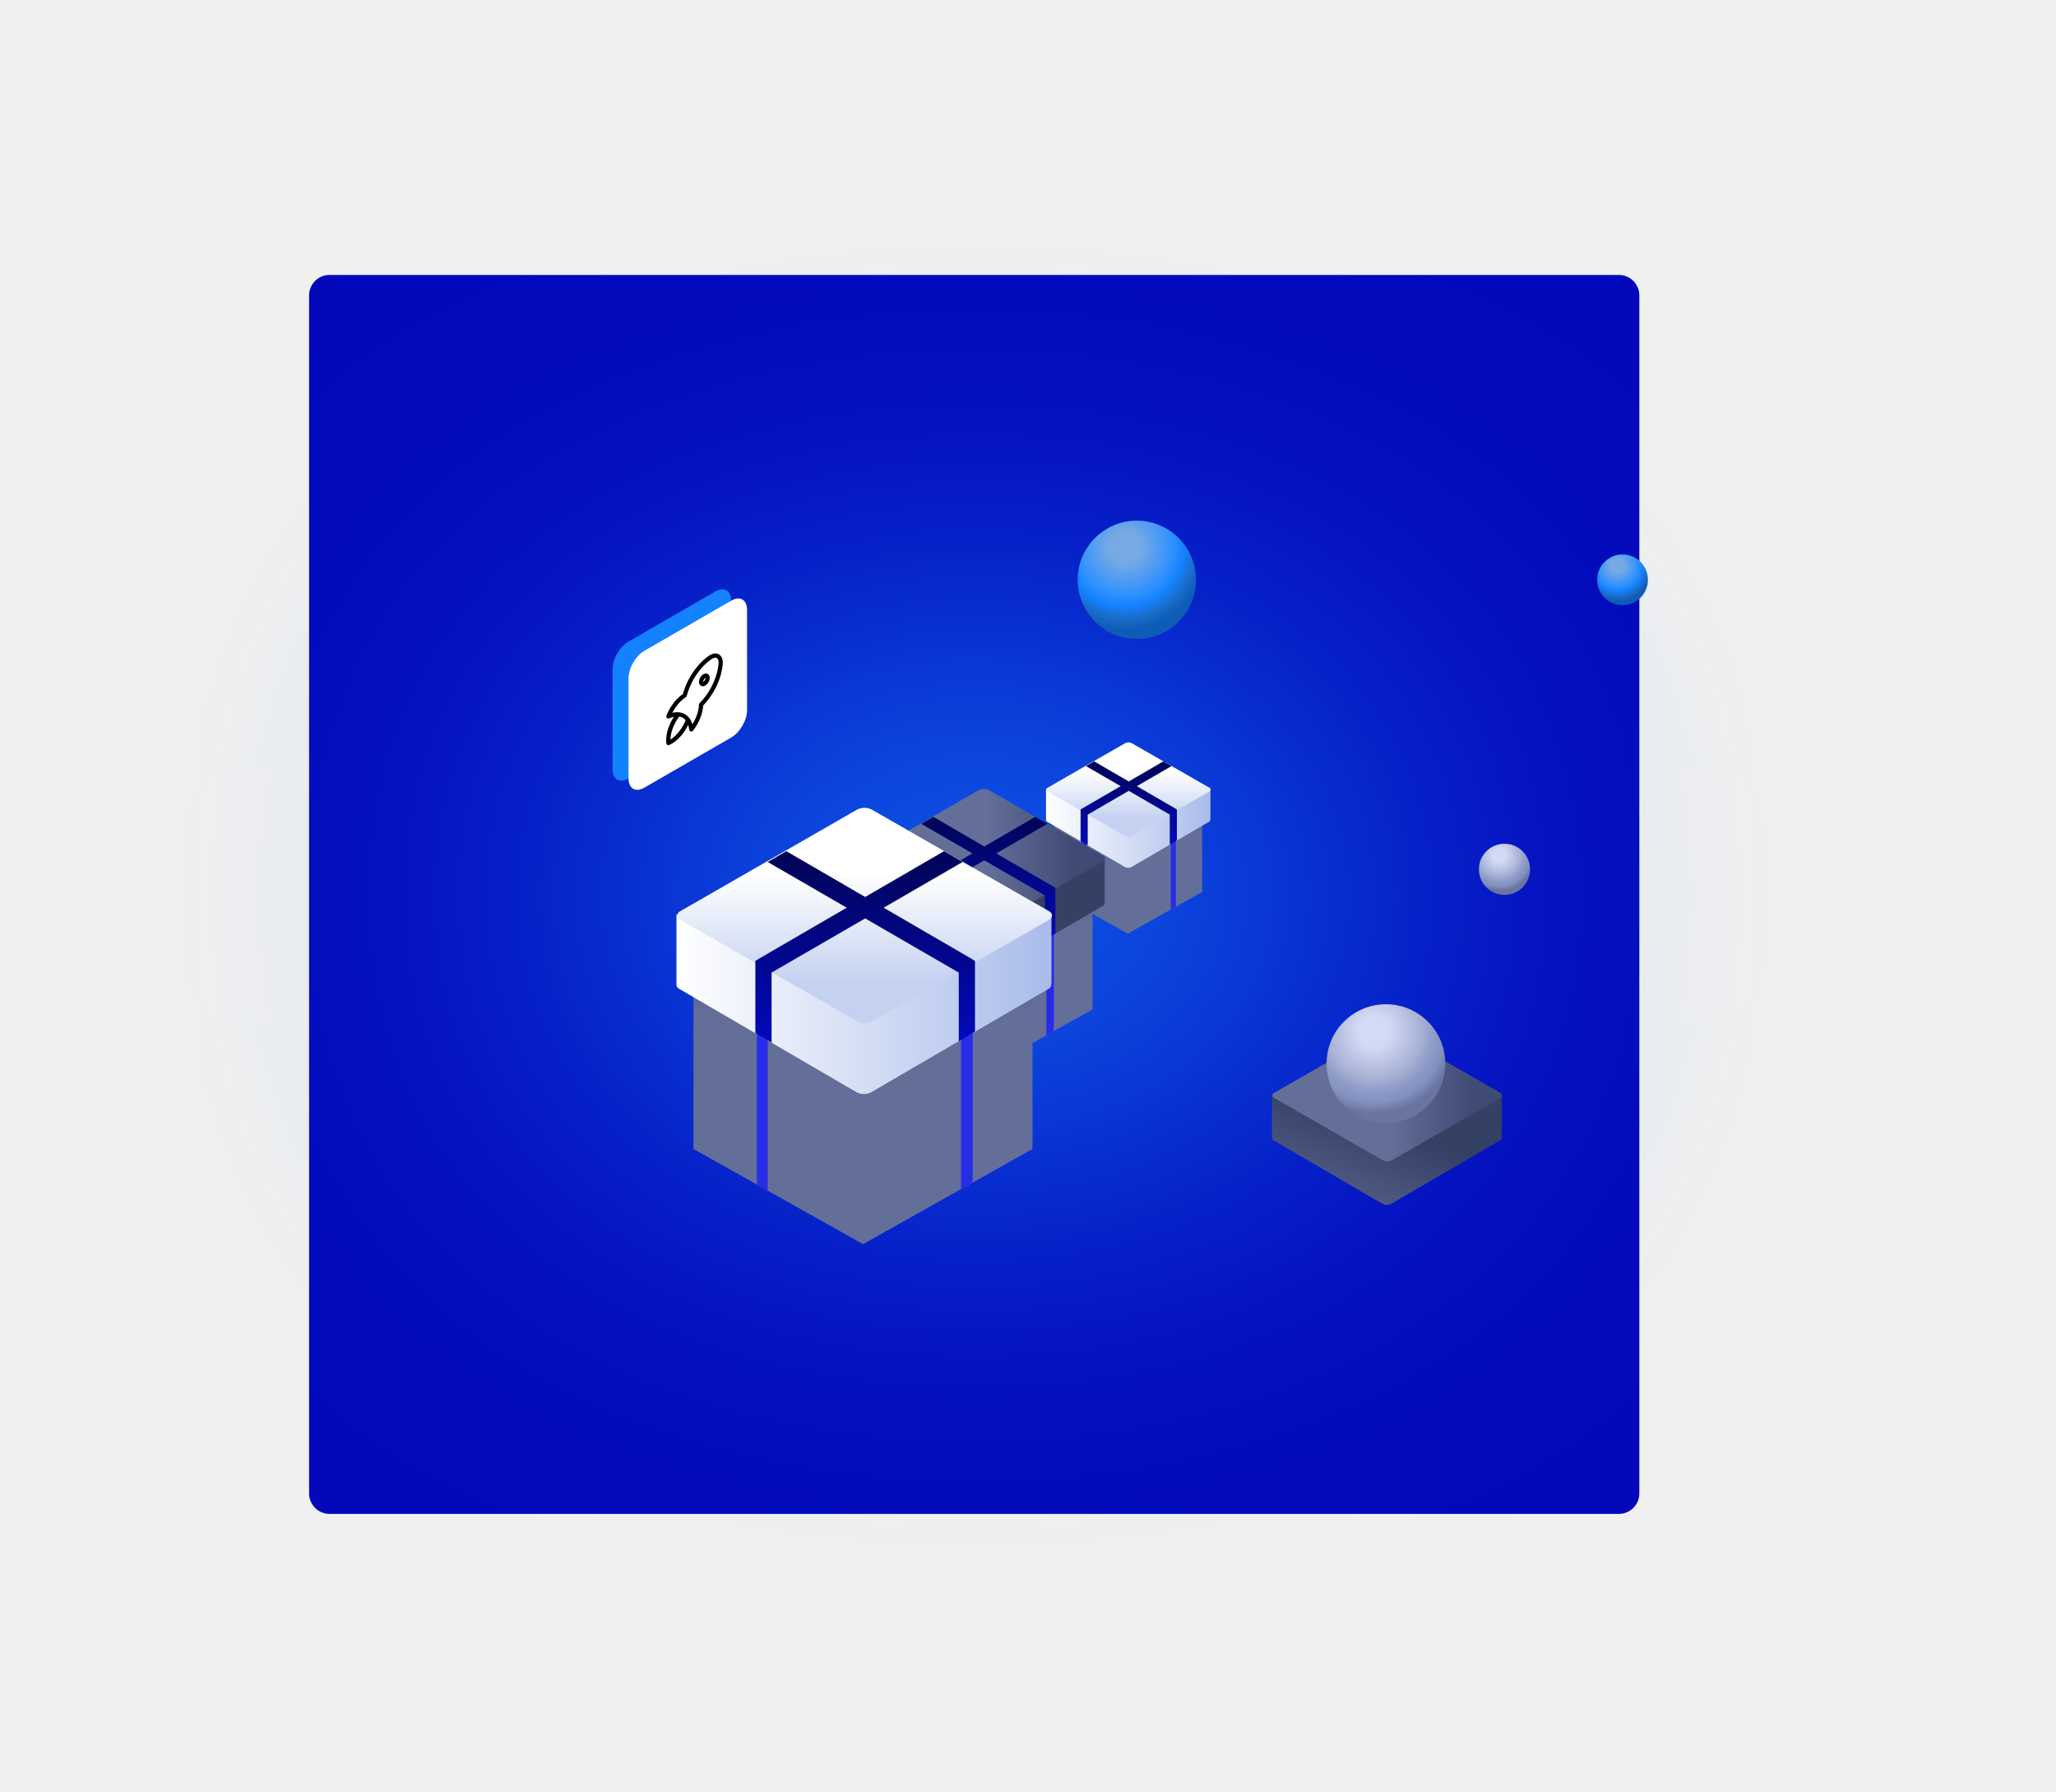
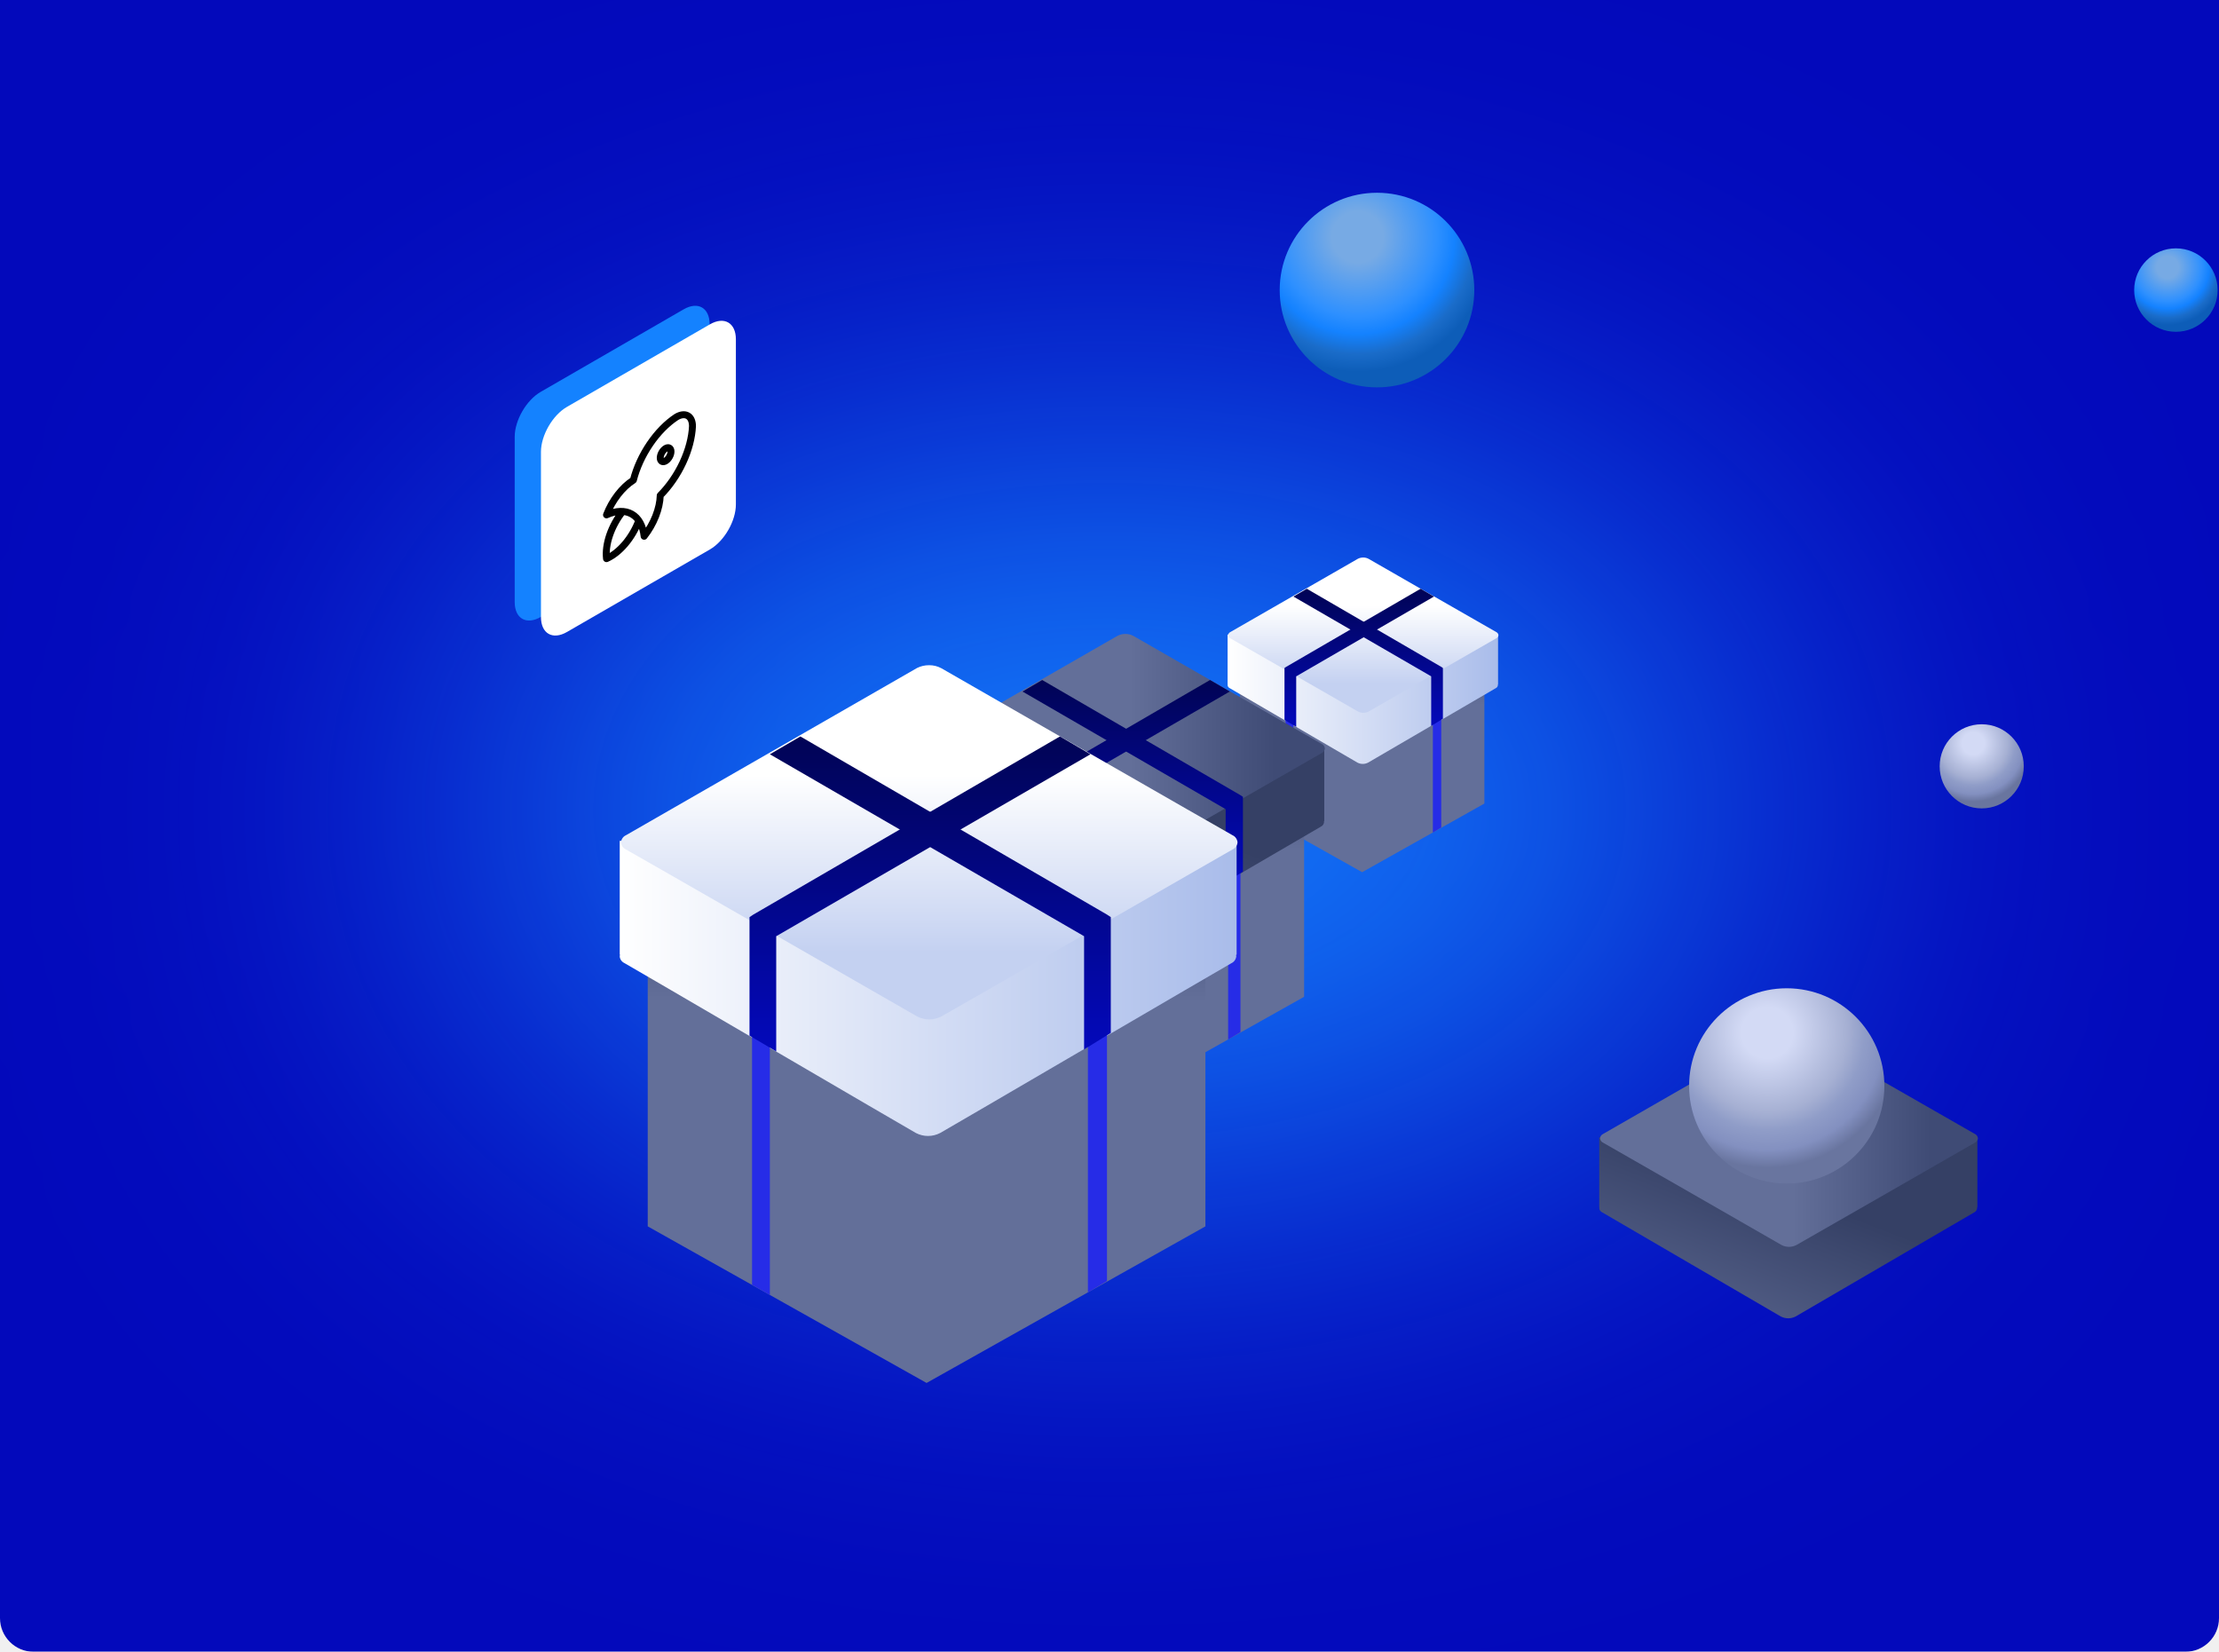
- <svg xmlns="http://www.w3.org/2000/svg" width="1204" height="1049" viewBox="0 0 1204 1049" fill="none">
-   <rect x="181" y="161" width="779" height="725.555" rx="12" fill="#0309BB" />
-   <g filter="url(#filter0_f_133_4080)">
-     <ellipse cx="571" cy="524.5" rx="233" ry="124.5" fill="#1482FF" />
-   </g>
-   <path fill-rule="evenodd" clip-rule="evenodd" d="M616.914 475.056V522.322L660.44 546.763L703.966 522.322V475.056L660.42 451.421L616.914 475.056Z" fill="url(#paint0_linear_133_4080)" />
-   <path fill-rule="evenodd" clip-rule="evenodd" d="M660.401 451.421C659.797 451.421 659.237 451.542 658.719 451.786C658.288 452.03 618.426 473.658 617.994 473.902C617.606 474.065 617.347 474.43 617.304 474.837C617.347 475.243 617.606 475.609 617.994 475.772C618.426 475.975 658.288 497.603 658.719 497.847C659.797 498.375 661.049 498.375 662.127 497.847C662.558 497.644 702.42 476.016 702.852 475.772C703.24 475.609 703.499 475.243 703.542 474.837C703.499 474.43 703.24 474.065 702.852 473.902C702.42 473.699 662.558 452.071 662.127 451.827C661.566 451.542 661.005 451.421 660.401 451.421Z" fill="url(#paint1_linear_133_4080)" />
-   <path fill-rule="evenodd" clip-rule="evenodd" d="M708.787 480.148C708.739 480.628 708.45 481.06 708.017 481.252C707.536 481.492 663.049 507.507 662.568 507.747C661.364 508.371 659.968 508.371 658.764 507.747C658.283 507.507 613.797 481.492 613.315 481.252C612.882 481.06 612.545 480.628 612.545 480.148C612.545 480.052 612.593 479.956 612.593 479.908H612.545V462.148L708.835 462.244V479.908H708.787C708.739 480.004 708.739 480.052 708.787 480.148Z" fill="url(#paint2_linear_133_4080)" />
-   <path fill-rule="evenodd" clip-rule="evenodd" d="M660.834 434.741C660.16 434.741 659.534 434.885 658.956 435.173C658.475 435.461 613.989 460.996 613.507 461.284C613.074 461.476 612.785 461.908 612.737 462.388C612.785 462.868 613.074 463.3 613.507 463.492C613.989 463.732 658.475 489.267 658.956 489.555C660.16 490.179 661.556 490.179 662.76 489.555C663.241 489.315 707.727 463.78 708.209 463.492C708.642 463.3 708.931 462.868 708.979 462.388C708.931 461.908 708.642 461.476 708.209 461.284C707.727 461.044 663.241 435.509 662.76 435.221C662.134 434.885 661.508 434.741 660.834 434.741Z" fill="url(#paint3_linear_133_4080)" />
-   <path d="M688.6 530.856V491.934L685.621 493.722V532.643L688.6 530.856Z" fill="#262CE7" />
-   <path d="M633.198 531.45V492.529L635.978 494.089V494.117V533.039L633.198 531.45Z" fill="#262CE7" />
-   <path d="M635.978 448.641L640.743 445.861L688.601 473.661L689.196 474.059V492.129L685.026 494.711V477.037L635.978 448.641Z" fill="url(#paint4_linear_133_4080)" />
-   <path d="M686.02 448.641L681.254 445.861L633.397 473.661L632.801 474.059V492.557L636.971 495.018V477.037L686.02 448.641Z" fill="url(#paint5_linear_133_4080)" />
-   <path fill-rule="evenodd" clip-rule="evenodd" d="M511.403 521.406V591.112L575.594 627.157L639.785 591.112V521.406L575.564 486.548L511.403 521.406Z" fill="url(#paint6_linear_133_4080)" />
-   <path fill-rule="evenodd" clip-rule="evenodd" d="M575.537 486.548C574.647 486.548 573.82 486.728 573.056 487.088C572.42 487.448 513.633 519.344 512.996 519.704C512.424 519.943 512.042 520.483 511.978 521.082C512.042 521.682 512.424 522.222 512.996 522.461C513.633 522.761 572.42 554.657 573.056 555.017C574.647 555.796 576.492 555.796 578.082 555.017C578.719 554.717 637.506 522.821 638.142 522.461C638.715 522.222 639.096 521.682 639.16 521.082C639.096 520.483 638.715 519.943 638.142 519.704C637.506 519.404 578.719 487.508 578.082 487.148C577.255 486.728 576.428 486.548 575.537 486.548Z" fill="url(#paint7_linear_133_4080)" />
-   <path fill-rule="evenodd" clip-rule="evenodd" d="M646.896 528.912C646.825 529.62 646.399 530.257 645.76 530.54C645.05 530.894 579.442 569.261 578.732 569.615C576.957 570.535 574.898 570.535 573.123 569.615C572.413 569.261 506.805 530.894 506.095 530.54C505.456 530.257 504.959 529.62 504.959 528.912C504.959 528.77 505.03 528.629 505.03 528.558H504.959V502.366L646.967 502.508V528.558H646.896C646.825 528.699 646.825 528.77 646.896 528.912Z" fill="url(#paint8_linear_133_4080)" />
-   <path fill-rule="evenodd" clip-rule="evenodd" d="M576.175 461.946C575.181 461.946 574.258 462.159 573.406 462.583C572.696 463.008 507.088 500.667 506.378 501.092C505.739 501.375 505.313 502.012 505.242 502.72C505.313 503.428 505.739 504.065 506.378 504.348C507.088 504.702 572.696 542.361 573.406 542.786C575.181 543.706 577.24 543.706 579.015 542.786C579.725 542.432 645.333 504.773 646.043 504.348C646.682 504.065 647.108 503.428 647.179 502.72C647.108 502.012 646.682 501.375 646.043 501.092C645.333 500.738 579.725 463.079 579.015 462.654C578.092 462.159 577.169 461.946 576.175 461.946Z" fill="url(#paint9_linear_133_4080)" />
-   <path d="M617.126 603.693V546.293L612.733 548.928V606.329L617.126 603.693Z" fill="#262CE7" />
-   <path d="M535.417 604.572V547.172L539.517 549.473V549.515V606.915L535.417 604.572Z" fill="#262CE7" />
-   <path d="M539.517 482.446L546.545 478.346L617.125 519.346L618.003 519.932V546.582L611.853 550.389V524.325L539.517 482.446Z" fill="url(#paint10_linear_133_4080)" />
-   <path d="M613.318 482.446L606.289 478.346L535.71 519.346L534.832 519.932V547.214L540.982 550.843V524.325L613.318 482.446Z" fill="url(#paint11_linear_133_4080)" />
-   <path fill-rule="evenodd" clip-rule="evenodd" d="M406.102 565.03V672.833L505.376 728.579L604.65 672.833V565.03L505.33 511.121L406.102 565.03Z" fill="url(#paint12_linear_133_4080)" />
-   <path fill-rule="evenodd" clip-rule="evenodd" d="M505.288 511.121C503.91 511.121 502.631 511.399 501.451 511.956C500.467 512.512 409.55 561.841 408.566 562.397C407.68 562.768 407.09 563.602 406.991 564.53C407.09 565.457 407.68 566.291 408.566 566.662C409.55 567.126 500.467 616.454 501.451 617.011C503.91 618.216 506.764 618.216 509.224 617.011C510.208 616.547 601.125 567.219 602.109 566.662C602.994 566.291 603.585 565.457 603.683 564.53C603.585 563.602 602.994 562.768 602.109 562.397C601.125 561.933 510.208 512.605 509.224 512.048C507.945 511.399 506.666 511.121 505.288 511.121Z" fill="url(#paint13_linear_133_4080)" />
-   <path fill-rule="evenodd" clip-rule="evenodd" d="M615.647 576.641C615.537 577.735 614.878 578.721 613.89 579.158C612.792 579.706 511.327 639.042 510.229 639.589C507.484 641.012 504.299 641.012 501.554 639.589C500.456 639.042 398.992 579.706 397.893 579.158C396.905 578.721 396.136 577.735 396.136 576.641C396.136 576.422 396.246 576.203 396.246 576.093H396.136V535.587L615.757 535.806V576.093H615.647C615.537 576.312 615.537 576.422 615.647 576.641Z" fill="url(#paint14_linear_133_4080)" />
-   <path fill-rule="evenodd" clip-rule="evenodd" d="M506.274 473.076C504.737 473.076 503.31 473.404 501.992 474.061C500.894 474.718 399.429 532.959 398.331 533.616C397.343 534.054 396.684 535.039 396.574 536.134C396.684 537.229 397.343 538.214 398.331 538.652C399.429 539.199 500.894 597.441 501.992 598.097C504.737 599.521 507.922 599.521 510.667 598.097C511.765 597.55 613.229 539.309 614.328 538.652C615.316 538.214 615.975 537.229 616.084 536.134C615.975 535.039 615.316 534.054 614.328 533.616C613.229 533.069 511.765 474.828 510.667 474.171C509.239 473.404 507.812 473.076 506.274 473.076Z" fill="url(#paint15_linear_133_4080)" />
-   <path d="M569.606 692.292V603.52L562.812 607.596V696.368L569.606 692.292Z" fill="#262CE7" />
-   <path d="M443.241 693.649V604.878L449.582 608.436V608.501V697.273L443.241 693.649Z" fill="#262CE7" />
-   <path d="M449.582 504.782L460.452 498.441L569.605 561.85L570.964 562.755V603.971L561.452 609.859V569.549L449.582 504.782Z" fill="url(#paint16_linear_133_4080)" />
-   <path d="M563.718 504.782L552.848 498.441L443.694 561.85L442.336 562.755V604.947L451.847 610.56V569.549L563.718 504.782Z" fill="url(#paint17_linear_133_4080)" />
-   <path fill-rule="evenodd" clip-rule="evenodd" d="M879.411 666.323C879.344 666.994 878.94 667.598 878.334 667.866C877.661 668.202 815.469 704.571 814.796 704.907C813.113 705.779 811.161 705.779 809.478 704.907C808.805 704.571 746.613 668.202 745.94 667.866C745.334 667.598 744.863 666.994 744.863 666.323C744.863 666.189 744.931 666.055 744.931 665.987H744.863V641.159L879.478 641.294V665.987H879.411C879.344 666.122 879.344 666.189 879.411 666.323Z" fill="url(#paint18_linear_133_4080)" />
-   <path fill-rule="evenodd" clip-rule="evenodd" d="M812.372 602.844C811.429 602.844 810.554 603.045 809.747 603.448C809.074 603.85 746.882 639.549 746.209 639.951C745.603 640.22 745.199 640.824 745.132 641.495C745.199 642.166 745.603 642.77 746.209 643.038C746.882 643.374 809.074 679.072 809.747 679.475C811.429 680.347 813.381 680.347 815.064 679.475C815.737 679.139 877.929 643.441 878.602 643.038C879.208 642.77 879.612 642.166 879.679 641.495C879.612 640.824 879.208 640.22 878.602 639.951C877.929 639.616 815.737 603.917 815.064 603.515C814.189 603.045 813.314 602.844 812.372 602.844Z" fill="url(#paint19_linear_133_4080)" />
-   <g clip-path="url(#clip0_133_4080)">
-     <path d="M811.606 657.6C830.803 657.6 846.365 642.038 846.365 622.841C846.365 603.644 830.803 588.082 811.606 588.082C792.409 588.082 776.846 603.644 776.846 622.841C776.846 642.038 792.409 657.6 811.606 657.6Z" fill="url(#paint20_radial_133_4080)" />
-   </g>
-   <g clip-path="url(#clip1_133_4080)">
-     <path d="M881.026 524.045C889.295 524.045 895.999 517.341 895.999 509.072C895.999 500.802 889.295 494.098 881.026 494.098C872.756 494.098 866.052 500.802 866.052 509.072C866.052 517.341 872.756 524.045 881.026 524.045Z" fill="url(#paint21_radial_133_4080)" />
-   </g>
-   <g clip-path="url(#clip2_133_4080)">
-     <path d="M665.735 374.177C684.866 374.177 700.376 358.668 700.376 339.536C700.376 320.405 684.866 304.896 665.735 304.896C646.603 304.896 631.094 320.405 631.094 339.536C631.094 358.668 646.603 374.177 665.735 374.177Z" fill="url(#paint22_radial_133_4080)" />
-   </g>
-   <g clip-path="url(#clip3_133_4080)">
-     <path d="M950.157 354.391C958.362 354.391 965.012 347.74 965.012 339.536C965.012 331.332 958.362 324.681 950.157 324.681C941.953 324.681 935.303 331.332 935.303 339.536C935.303 347.74 941.953 354.391 950.157 354.391Z" fill="url(#paint23_radial_133_4080)" />
-   </g>
-   <rect width="80.133" height="80.133" rx="10.684" transform="matrix(0.866025 -0.5 0 1 358.741 381.121)" fill="#1482FF" />
-   <g clip-path="url(#clip4_133_4080)">
-     <rect width="80.133" height="80.133" rx="10.684" transform="matrix(0.866025 -0.5 0 1 368.09 386.463)" fill="white" />
-     <g clip-path="url(#clip5_133_4080)">
-       <path d="M397.167 418.372C395.176 420.864 393.567 423.792 392.544 426.78C391.522 429.768 391.133 432.679 391.428 435.142C393.696 434.137 395.999 432.314 398.044 429.908C400.089 427.501 401.782 424.621 402.906 421.636M391.428 419.56C394.839 418.003 398.015 417.907 400.444 419.288C402.873 420.669 404.414 423.447 404.819 427.175C406.51 425.035 407.925 422.576 408.929 420.031C409.933 417.486 410.494 414.939 410.558 412.631C413.77 409.405 416.575 405.343 418.618 400.958C420.661 396.573 421.851 392.062 422.036 387.995C422.036 386.224 421.431 384.886 420.355 384.274C419.279 383.662 417.819 383.826 416.297 384.732C412.897 386.97 409.628 390.299 406.904 394.297C404.18 398.295 402.123 402.782 400.993 407.192C399.043 408.428 397.141 410.212 395.467 412.376C393.793 414.54 392.403 417.013 391.428 419.56ZM410.558 399.276C410.558 399.866 410.76 400.312 411.118 400.516C411.477 400.72 411.964 400.665 412.471 400.364C412.978 400.062 413.465 399.538 413.824 398.907C414.183 398.276 414.384 397.59 414.384 397C414.384 396.409 414.183 395.963 413.824 395.759C413.465 395.555 412.978 395.61 412.471 395.912C411.964 396.214 411.477 396.738 411.118 397.368C410.76 397.999 410.558 398.685 410.558 399.276Z" stroke="black" stroke-width="2.473" stroke-linecap="round" stroke-linejoin="round" />
+ <svg xmlns="http://www.w3.org/2000/svg" width="790" height="588" viewBox="0 0 790 588" fill="none">
+   <mask id="mask0_147_4378" style="mask-type:alpha" maskUnits="userSpaceOnUse" x="0" y="0" width="790" height="588">
+     <rect width="790" height="588" fill="#D9D9D9" />
+   </mask>
+   <g mask="url(#mask0_147_4378)">
+     <rect y="-13" width="790" height="601" rx="12" fill="#0309BB" />
+     <g filter="url(#filter0_f_147_4378)">
+       <ellipse cx="395" cy="288.5" rx="233" ry="124.5" fill="#1482FF" />
+     </g>
+     <path fill-rule="evenodd" clip-rule="evenodd" d="M441.414 238.779V286.045L484.94 310.486L528.466 286.045V238.779L484.92 215.143L441.414 238.779Z" fill="url(#paint0_linear_147_4378)" />
+     <path fill-rule="evenodd" clip-rule="evenodd" d="M484.902 215.143C484.298 215.143 483.737 215.265 483.219 215.509C482.788 215.753 442.926 237.381 442.495 237.625C442.106 237.787 441.847 238.153 441.804 238.56C441.847 238.966 442.106 239.332 442.495 239.495C442.926 239.698 482.788 261.326 483.219 261.57C484.298 262.098 485.549 262.098 486.627 261.57C487.059 261.366 526.92 239.739 527.352 239.495C527.74 239.332 527.999 238.966 528.042 238.56C527.999 238.153 527.74 237.787 527.352 237.625C526.92 237.421 487.059 215.794 486.627 215.55C486.066 215.265 485.505 215.143 484.902 215.143Z" fill="url(#paint1_linear_147_4378)" />
+     <path fill-rule="evenodd" clip-rule="evenodd" d="M533.287 243.871C533.239 244.351 532.95 244.783 532.517 244.975C532.036 245.215 487.549 271.23 487.068 271.47C485.864 272.094 484.468 272.094 483.264 271.47C482.783 271.23 438.297 245.215 437.815 244.975C437.382 244.783 437.045 244.351 437.045 243.871C437.045 243.775 437.093 243.679 437.093 243.631H437.045V225.871L533.335 225.967V243.631H533.287C533.239 243.727 533.239 243.775 533.287 243.871Z" fill="url(#paint2_linear_147_4378)" />
+     <path fill-rule="evenodd" clip-rule="evenodd" d="M485.334 198.464C484.66 198.464 484.034 198.608 483.456 198.896C482.975 199.184 438.489 224.719 438.007 225.007C437.574 225.199 437.285 225.631 437.237 226.111C437.285 226.591 437.574 227.023 438.007 227.215C438.489 227.455 482.975 252.99 483.456 253.278C484.66 253.902 486.056 253.902 487.26 253.278C487.741 253.038 532.227 227.503 532.709 227.215C533.142 227.023 533.431 226.591 533.479 226.111C533.431 225.631 533.142 225.199 532.709 225.007C532.227 224.767 487.741 199.232 487.26 198.944C486.634 198.608 486.008 198.464 485.334 198.464Z" fill="url(#paint3_linear_147_4378)" />
+     <path d="M513.1 294.579V255.657L510.121 257.444V296.366L513.1 294.579Z" fill="#262CE7" />
+     <path d="M457.698 295.173V256.251L460.478 257.812V257.84V296.761L457.698 295.173Z" fill="#262CE7" />
+     <path d="M460.478 212.363L465.244 209.583L513.101 237.384L513.697 237.781V255.852L509.526 258.433V240.76L460.478 212.363Z" fill="url(#paint4_linear_147_4378)" />
+     <path d="M510.52 212.363L505.754 209.583L457.897 237.384L457.301 237.781V256.28L461.471 258.741V240.76L510.52 212.363Z" fill="url(#paint5_linear_147_4378)" />
+     <path fill-rule="evenodd" clip-rule="evenodd" d="M335.903 285.129V354.835L400.094 390.88L464.285 354.835V285.129L400.064 250.271L335.903 285.129Z" fill="url(#paint6_linear_147_4378)" />
+     <path fill-rule="evenodd" clip-rule="evenodd" d="M400.037 250.271C399.147 250.271 398.319 250.451 397.556 250.811C396.92 251.171 338.132 283.067 337.496 283.426C336.924 283.666 336.542 284.206 336.478 284.805C336.542 285.405 336.924 285.945 337.496 286.184C338.132 286.484 396.92 318.38 397.556 318.74C399.147 319.519 400.992 319.519 402.582 318.74C403.218 318.44 462.006 286.544 462.642 286.184C463.215 285.945 463.596 285.405 463.66 284.805C463.596 284.206 463.215 283.666 462.642 283.426C462.006 283.127 403.218 251.231 402.582 250.871C401.755 250.451 400.928 250.271 400.037 250.271Z" fill="url(#paint7_linear_147_4378)" />
+     <path fill-rule="evenodd" clip-rule="evenodd" d="M471.395 292.634C471.324 293.342 470.898 293.979 470.259 294.263C469.549 294.617 403.942 332.983 403.232 333.337C401.457 334.258 399.398 334.258 397.623 333.337C396.913 332.983 331.305 294.617 330.595 294.263C329.956 293.979 329.459 293.342 329.459 292.634C329.459 292.493 329.53 292.351 329.53 292.281H329.459V266.089L471.466 266.231V292.281H471.395C471.324 292.422 471.324 292.493 471.395 292.634Z" fill="url(#paint8_linear_147_4378)" />
+     <path fill-rule="evenodd" clip-rule="evenodd" d="M400.675 225.669C399.681 225.669 398.758 225.882 397.906 226.306C397.196 226.731 331.588 264.39 330.878 264.815C330.239 265.098 329.813 265.735 329.742 266.443C329.813 267.151 330.239 267.788 330.878 268.071C331.588 268.425 397.196 306.084 397.906 306.509C399.681 307.429 401.74 307.429 403.515 306.509C404.225 306.155 469.832 268.496 470.543 268.071C471.182 267.788 471.608 267.151 471.679 266.443C471.608 265.735 471.182 265.098 470.543 264.815C469.832 264.461 404.225 226.802 403.515 226.377C402.592 225.882 401.669 225.669 400.675 225.669Z" fill="url(#paint9_linear_147_4378)" />
+     <path d="M441.626 367.416V310.015L437.233 312.651V370.052L441.626 367.416Z" fill="#262CE7" />
+     <path d="M359.917 368.295V310.895L364.017 313.196V313.237V370.638L359.917 368.295Z" fill="#262CE7" />
+     <path d="M364.017 246.169L371.045 242.069L441.624 283.069L442.503 283.655V310.305L436.353 314.112V288.048L364.017 246.169Z" fill="url(#paint10_linear_147_4378)" />
+     <path d="M437.818 246.169L430.789 242.069L360.21 283.069L359.332 283.655V310.936L365.482 314.565V288.048L437.818 246.169Z" fill="url(#paint11_linear_147_4378)" />
+     <path fill-rule="evenodd" clip-rule="evenodd" d="M230.602 328.753V436.556L329.876 492.301L429.15 436.556V328.753L329.83 274.844L230.602 328.753Z" fill="url(#paint12_linear_147_4378)" />
+     <path fill-rule="evenodd" clip-rule="evenodd" d="M329.788 274.844C328.411 274.844 327.131 275.122 325.951 275.678C324.967 276.235 234.05 325.563 233.066 326.12C232.18 326.491 231.59 327.325 231.492 328.252C231.59 329.18 232.18 330.014 233.066 330.385C234.05 330.849 324.967 380.177 325.951 380.733C328.411 381.939 331.264 381.939 333.724 380.733C334.708 380.27 425.625 330.941 426.609 330.385C427.494 330.014 428.085 329.18 428.183 328.252C428.085 327.325 427.494 326.491 426.609 326.12C425.625 325.656 334.708 276.328 333.724 275.771C332.445 275.122 331.166 274.844 329.788 274.844Z" fill="url(#paint13_linear_147_4378)" />
+     <path fill-rule="evenodd" clip-rule="evenodd" d="M440.147 340.363C440.037 341.458 439.378 342.443 438.39 342.881C437.292 343.429 335.827 402.765 334.729 403.312C331.984 404.735 328.799 404.735 326.054 403.312C324.956 402.765 223.492 343.429 222.393 342.881C221.405 342.443 220.636 341.458 220.636 340.363C220.636 340.144 220.746 339.925 220.746 339.816H220.636V299.31L440.257 299.529V339.816H440.147C440.037 340.035 440.037 340.144 440.147 340.363Z" fill="url(#paint14_linear_147_4378)" />
+     <path fill-rule="evenodd" clip-rule="evenodd" d="M330.774 236.799C329.237 236.799 327.81 237.127 326.492 237.784C325.394 238.441 223.929 296.682 222.831 297.339C221.843 297.777 221.184 298.762 221.074 299.857C221.184 300.952 221.843 301.937 222.831 302.375C223.929 302.922 325.394 361.163 326.492 361.82C329.237 363.243 332.422 363.243 335.167 361.82C336.265 361.273 437.729 303.032 438.828 302.375C439.816 301.937 440.475 300.952 440.584 299.857C440.475 298.762 439.816 297.777 438.828 297.339C437.729 296.792 336.265 238.55 335.167 237.894C333.739 237.127 332.312 236.799 330.774 236.799Z" fill="url(#paint15_linear_147_4378)" />
+     <path d="M394.106 456.015V367.243L387.312 371.319V460.091L394.106 456.015Z" fill="#262CE7" />
+     <path d="M267.741 457.372V368.6L274.082 372.159V372.224V460.996L267.741 457.372Z" fill="#262CE7" />
+     <path d="M274.082 268.505L284.952 262.164L394.105 325.572L395.464 326.478V367.694L385.952 373.582V333.272L274.082 268.505Z" fill="url(#paint16_linear_147_4378)" />
+     <path d="M388.218 268.505L377.348 262.164L268.194 325.572L266.836 326.478V368.67L276.347 374.282V333.272L388.218 268.505Z" fill="url(#paint17_linear_147_4378)" />
+     <path fill-rule="evenodd" clip-rule="evenodd" d="M703.911 430.046C703.844 430.717 703.44 431.321 702.834 431.589C702.161 431.925 639.969 468.294 639.296 468.63C637.613 469.502 635.661 469.502 633.979 468.63C633.306 468.294 571.113 431.925 570.44 431.589C569.835 431.321 569.363 430.717 569.363 430.046C569.363 429.912 569.431 429.777 569.431 429.71H569.363V404.882L703.978 405.017V429.71H703.911C703.844 429.845 703.844 429.912 703.911 430.046Z" fill="url(#paint18_linear_147_4378)" />
+     <path fill-rule="evenodd" clip-rule="evenodd" d="M636.872 366.566C635.93 366.566 635.055 366.768 634.247 367.17C633.574 367.573 571.382 403.272 570.709 403.674C570.103 403.943 569.699 404.547 569.632 405.218C569.699 405.889 570.103 406.492 570.709 406.761C571.382 407.096 633.574 442.795 634.247 443.198C635.93 444.07 637.881 444.07 639.564 443.198C640.237 442.862 702.429 407.164 703.102 406.761C703.708 406.492 704.112 405.889 704.179 405.218C704.112 404.547 703.708 403.943 703.102 403.674C702.429 403.339 640.237 367.64 639.564 367.237C638.689 366.768 637.814 366.566 636.872 366.566Z" fill="url(#paint19_linear_147_4378)" />
+     <g clip-path="url(#clip0_147_4378)">
+       <path d="M636.106 421.323C655.303 421.323 670.865 405.761 670.865 386.564C670.865 367.367 655.303 351.805 636.106 351.805C616.909 351.805 601.346 367.367 601.346 386.564C601.346 405.761 616.909 421.323 636.106 421.323Z" fill="url(#paint20_radial_147_4378)" />
+     </g>
+     <g clip-path="url(#clip1_147_4378)">
+       <path d="M705.525 287.768C713.795 287.768 720.499 281.064 720.499 272.795C720.499 264.525 713.795 257.821 705.525 257.821C697.256 257.821 690.552 264.525 690.552 272.795C690.552 281.064 697.256 287.768 705.525 287.768Z" fill="url(#paint21_radial_147_4378)" />
+     </g>
+     <g clip-path="url(#clip2_147_4378)">
+       <path d="M490.235 137.9C509.367 137.9 524.876 122.391 524.876 103.259C524.876 84.128 509.367 68.618 490.235 68.618C471.104 68.618 455.594 84.128 455.594 103.259C455.594 122.391 471.104 137.9 490.235 137.9Z" fill="url(#paint22_radial_147_4378)" />
+     </g>
+     <g clip-path="url(#clip3_147_4378)">
+       <path d="M774.657 118.114C782.862 118.114 789.512 111.463 789.512 103.259C789.512 95.055 782.862 88.404 774.657 88.404C766.453 88.404 759.803 95.055 759.803 103.259C759.803 111.463 766.453 118.114 774.657 118.114Z" fill="url(#paint23_radial_147_4378)" />
+     </g>
+     <rect width="80.133" height="80.133" rx="10.684" transform="matrix(0.866025 -0.5 0 1 183.241 144.844)" fill="#1482FF" />
+     <g clip-path="url(#clip4_147_4378)">
+       <rect width="80.133" height="80.133" rx="10.684" transform="matrix(0.866025 -0.5 0 1 192.59 150.186)" fill="white" />
+       <g clip-path="url(#clip5_147_4378)">
+         <path d="M221.667 182.095C219.676 184.587 218.067 187.515 217.044 190.503C216.022 193.491 215.633 196.402 215.928 198.865C218.196 197.859 220.499 196.037 222.544 193.63C224.589 191.224 226.282 188.344 227.406 185.358M215.928 183.283C219.339 181.725 222.515 181.63 224.944 183.011C227.373 184.392 228.914 187.17 229.319 190.898C231.01 188.758 232.425 186.299 233.429 183.754C234.433 181.209 234.994 178.662 235.058 176.354C238.27 173.128 241.075 169.066 243.118 164.681C245.161 160.296 246.351 155.785 246.536 151.718C246.536 149.947 245.931 148.608 244.855 147.996C243.779 147.384 242.319 147.549 240.797 148.455C237.397 150.693 234.128 154.022 231.404 158.02C228.68 162.018 226.623 166.505 225.493 170.915C223.543 172.15 221.641 173.935 219.967 176.099C218.293 178.263 216.903 180.736 215.928 183.283ZM235.058 162.999C235.058 163.589 235.26 164.035 235.618 164.239C235.977 164.443 236.464 164.388 236.971 164.086C237.478 163.784 237.965 163.261 238.324 162.63C238.683 161.999 238.884 161.313 238.884 160.722C238.884 160.132 238.683 159.686 238.324 159.482C237.965 159.278 237.478 159.333 236.971 159.635C236.464 159.936 235.977 160.46 235.618 161.091C235.26 161.722 235.058 162.408 235.058 162.999Z" stroke="black" stroke-width="2.473" stroke-linecap="round" stroke-linejoin="round" />
+       </g>
    </g>
  </g>
  <defs>
-     <filter id="filter0_f_133_4080" x="-62" y="0" width="1266" height="1049" filterUnits="userSpaceOnUse" color-interpolation-filters="sRGB">
+     <filter id="filter0_f_147_4378" x="-238" y="-236" width="1266" height="1049" filterUnits="userSpaceOnUse" color-interpolation-filters="sRGB">
      <feFlood flood-opacity="0" result="BackgroundImageFix" />
      <feBlend mode="normal" in="SourceGraphic" in2="BackgroundImageFix" result="shape" />
-       <feGaussianBlur stdDeviation="200" result="effect1_foregroundBlur_133_4080" />
+       <feGaussianBlur stdDeviation="200" result="effect1_foregroundBlur_147_4378" />
    </filter>
-     <linearGradient id="paint0_linear_133_4080" x1="660.44" y1="451.421" x2="660.44" y2="546.763" gradientUnits="userSpaceOnUse">
+     <linearGradient id="paint0_linear_147_4378" x1="484.94" y1="215.143" x2="484.94" y2="310.486" gradientUnits="userSpaceOnUse">
      <stop offset="0.155" stop-color="#3F4B75" />
      <stop offset="0.375" stop-color="#636F99" />
    </linearGradient>
-     <linearGradient id="paint1_linear_133_4080" x1="660.423" y1="451.421" x2="660.423" y2="498.243" gradientUnits="userSpaceOnUse">
+     <linearGradient id="paint1_linear_147_4378" x1="484.923" y1="215.143" x2="484.923" y2="261.966" gradientUnits="userSpaceOnUse">
      <stop offset="0.39" stop-color="#6B77A0" />
      <stop offset="0.79" stop-color="#3F4B75" />
    </linearGradient>
-     <linearGradient id="paint2_linear_133_4080" x1="612.545" y1="485.182" x2="708.835" y2="485.182" gradientUnits="userSpaceOnUse">
+     <linearGradient id="paint2_linear_147_4378" x1="437.045" y1="248.904" x2="533.335" y2="248.904" gradientUnits="userSpaceOnUse">
      <stop stop-color="white" />
      <stop offset="1" stop-color="#A9BCEA" />
    </linearGradient>
-     <linearGradient id="paint3_linear_133_4080" x1="660.858" y1="434.741" x2="660.858" y2="490.023" gradientUnits="userSpaceOnUse">
+     <linearGradient id="paint3_linear_147_4378" x1="485.358" y1="198.464" x2="485.358" y2="253.746" gradientUnits="userSpaceOnUse">
      <stop offset="0.31" stop-color="white" />
      <stop offset="0.81" stop-color="#C4D1F1" />
      <stop offset="1" stop-color="#C4D1F1" />
    </linearGradient>
-     <linearGradient id="paint4_linear_133_4080" x1="662.587" y1="494.711" x2="662.587" y2="445.861" gradientUnits="userSpaceOnUse">
+     <linearGradient id="paint4_linear_147_4378" x1="487.087" y1="258.433" x2="487.087" y2="209.583" gradientUnits="userSpaceOnUse">
      <stop stop-color="#0309BB" />
      <stop offset="1" stop-color="#010455" />
    </linearGradient>
-     <linearGradient id="paint5_linear_133_4080" x1="659.41" y1="494.711" x2="659.41" y2="445.861" gradientUnits="userSpaceOnUse">
+     <linearGradient id="paint5_linear_147_4378" x1="483.911" y1="258.433" x2="483.911" y2="209.583" gradientUnits="userSpaceOnUse">
      <stop stop-color="#0309BB" />
      <stop offset="1" stop-color="#010455" />
    </linearGradient>
-     <linearGradient id="paint6_linear_133_4080" x1="575.594" y1="486.548" x2="575.594" y2="627.157" gradientUnits="userSpaceOnUse">
+     <linearGradient id="paint6_linear_147_4378" x1="400.094" y1="250.271" x2="400.094" y2="390.88" gradientUnits="userSpaceOnUse">
      <stop offset="0.155" stop-color="#3F4B75" />
      <stop offset="0.375" stop-color="#636F99" />
    </linearGradient>
-     <linearGradient id="paint7_linear_133_4080" x1="575.569" y1="486.548" x2="575.569" y2="555.602" gradientUnits="userSpaceOnUse">
+     <linearGradient id="paint7_linear_147_4378" x1="400.069" y1="250.271" x2="400.069" y2="319.325" gradientUnits="userSpaceOnUse">
      <stop offset="0.39" stop-color="#6B77A0" />
      <stop offset="0.79" stop-color="#3F4B75" />
    </linearGradient>
-     <linearGradient id="paint8_linear_133_4080" x1="535.926" y1="506.95" x2="490.342" y2="624.093" gradientUnits="userSpaceOnUse">
+     <linearGradient id="paint8_linear_147_4378" x1="360.426" y1="270.673" x2="314.842" y2="387.816" gradientUnits="userSpaceOnUse">
      <stop stop-color="#354065" />
      <stop offset="0.653" stop-color="#636F99" />
    </linearGradient>
-     <linearGradient id="paint9_linear_133_4080" x1="505.242" y1="502.711" x2="647.179" y2="502.711" gradientUnits="userSpaceOnUse">
+     <linearGradient id="paint9_linear_147_4378" x1="329.742" y1="266.434" x2="471.679" y2="266.434" gradientUnits="userSpaceOnUse">
      <stop offset="0.51" stop-color="#636F99" />
      <stop offset="0.875" stop-color="#3F4B75" />
    </linearGradient>
-     <linearGradient id="paint10_linear_133_4080" x1="578.76" y1="550.389" x2="578.76" y2="478.346" gradientUnits="userSpaceOnUse">
+     <linearGradient id="paint10_linear_147_4378" x1="403.26" y1="314.112" x2="403.26" y2="242.069" gradientUnits="userSpaceOnUse">
      <stop stop-color="#0309BB" />
      <stop offset="1" stop-color="#010455" />
    </linearGradient>
-     <linearGradient id="paint11_linear_133_4080" x1="574.075" y1="550.389" x2="574.075" y2="478.346" gradientUnits="userSpaceOnUse">
+     <linearGradient id="paint11_linear_147_4378" x1="398.575" y1="314.112" x2="398.575" y2="242.069" gradientUnits="userSpaceOnUse">
      <stop stop-color="#0309BB" />
      <stop offset="1" stop-color="#010455" />
    </linearGradient>
-     <linearGradient id="paint12_linear_133_4080" x1="505.376" y1="511.121" x2="505.376" y2="728.579" gradientUnits="userSpaceOnUse">
+     <linearGradient id="paint12_linear_147_4378" x1="329.876" y1="274.844" x2="329.876" y2="492.301" gradientUnits="userSpaceOnUse">
      <stop offset="0.155" stop-color="#3F4B75" />
      <stop offset="0.375" stop-color="#636F99" />
    </linearGradient>
-     <linearGradient id="paint13_linear_133_4080" x1="505.337" y1="511.121" x2="505.337" y2="617.915" gradientUnits="userSpaceOnUse">
+     <linearGradient id="paint13_linear_147_4378" x1="329.838" y1="274.844" x2="329.838" y2="381.638" gradientUnits="userSpaceOnUse">
      <stop offset="0.39" stop-color="#6B77A0" />
      <stop offset="0.79" stop-color="#3F4B75" />
    </linearGradient>
-     <linearGradient id="paint14_linear_133_4080" x1="396.136" y1="588.122" x2="615.757" y2="588.122" gradientUnits="userSpaceOnUse">
+     <linearGradient id="paint14_linear_147_4378" x1="220.636" y1="351.845" x2="440.257" y2="351.845" gradientUnits="userSpaceOnUse">
      <stop stop-color="white" />
      <stop offset="1" stop-color="#A9BCEA" />
    </linearGradient>
-     <linearGradient id="paint15_linear_133_4080" x1="506.329" y1="473.076" x2="506.329" y2="599.165" gradientUnits="userSpaceOnUse">
+     <linearGradient id="paint15_linear_147_4378" x1="330.829" y1="236.799" x2="330.829" y2="362.888" gradientUnits="userSpaceOnUse">
      <stop offset="0.31" stop-color="white" />
      <stop offset="0.81" stop-color="#C4D1F1" />
      <stop offset="1" stop-color="#C4D1F1" />
    </linearGradient>
-     <linearGradient id="paint16_linear_133_4080" x1="510.273" y1="609.859" x2="510.273" y2="498.441" gradientUnits="userSpaceOnUse">
+     <linearGradient id="paint16_linear_147_4378" x1="334.773" y1="373.582" x2="334.773" y2="262.164" gradientUnits="userSpaceOnUse">
      <stop stop-color="#0309BB" />
      <stop offset="1" stop-color="#010455" />
    </linearGradient>
-     <linearGradient id="paint17_linear_133_4080" x1="503.027" y1="609.859" x2="503.027" y2="498.441" gradientUnits="userSpaceOnUse">
+     <linearGradient id="paint17_linear_147_4378" x1="327.527" y1="373.582" x2="327.527" y2="262.164" gradientUnits="userSpaceOnUse">
      <stop stop-color="#0309BB" />
      <stop offset="1" stop-color="#010455" />
    </linearGradient>
-     <linearGradient id="paint18_linear_133_4080" x1="774.218" y1="645.505" x2="731.007" y2="756.549" gradientUnits="userSpaceOnUse">
+     <linearGradient id="paint18_linear_147_4378" x1="598.718" y1="409.228" x2="555.507" y2="520.272" gradientUnits="userSpaceOnUse">
      <stop stop-color="#354065" />
      <stop offset="0.653" stop-color="#636F99" />
    </linearGradient>
-     <linearGradient id="paint19_linear_133_4080" x1="745.132" y1="641.486" x2="879.679" y2="641.486" gradientUnits="userSpaceOnUse">
+     <linearGradient id="paint19_linear_147_4378" x1="569.632" y1="405.209" x2="704.179" y2="405.209" gradientUnits="userSpaceOnUse">
      <stop offset="0.51" stop-color="#636F99" />
      <stop offset="0.875" stop-color="#3F4B75" />
    </linearGradient>
-     <radialGradient id="paint20_radial_133_4080" cx="0" cy="0" r="1" gradientUnits="userSpaceOnUse" gradientTransform="translate(804.684 603.905) scale(48.0632)">
+     <radialGradient id="paint20_radial_147_4378" cx="0" cy="0" r="1" gradientUnits="userSpaceOnUse" gradientTransform="translate(629.184 367.628) scale(48.0632)">
      <stop offset="0.19" stop-color="#D3DAF5" />
      <stop offset="0.59" stop-color="#A6B0D3" />
      <stop offset="0.72" stop-color="#909DC8" />
      <stop offset="0.87" stop-color="#8390C0" />
      <stop offset="1" stop-color="#69759F" />
    </radialGradient>
-     <radialGradient id="paint21_radial_133_4080" cx="0" cy="0" r="1" gradientUnits="userSpaceOnUse" gradientTransform="translate(878.044 500.914) scale(20.7043)">
+     <radialGradient id="paint21_radial_147_4378" cx="0" cy="0" r="1" gradientUnits="userSpaceOnUse" gradientTransform="translate(702.544 264.637) scale(20.7043)">
      <stop offset="0.19" stop-color="#D3DAF5" />
      <stop offset="0.59" stop-color="#A6B0D3" />
      <stop offset="0.72" stop-color="#909DC8" />
      <stop offset="0.87" stop-color="#8390C0" />
      <stop offset="1" stop-color="#69759F" />
    </radialGradient>
-     <radialGradient id="paint22_radial_133_4080" cx="0" cy="0" r="1" gradientUnits="userSpaceOnUse" gradientTransform="translate(658.837 320.664) scale(47.8992)">
+     <radialGradient id="paint22_radial_147_4378" cx="0" cy="0" r="1" gradientUnits="userSpaceOnUse" gradientTransform="translate(483.337 84.3873) scale(47.8992)">
      <stop offset="0.19" stop-color="#77AAE4" />
      <stop offset="0.59" stop-color="#2E90FF" />
      <stop offset="0.72" stop-color="#1482FF" />
      <stop offset="0.87" stop-color="#1A6CC9" />
      <stop offset="1" stop-color="#0D5DB8" />
    </radialGradient>
-     <radialGradient id="paint23_radial_133_4080" cx="0" cy="0" r="1" gradientUnits="userSpaceOnUse" gradientTransform="translate(947.199 331.444) scale(20.5403)">
+     <radialGradient id="paint23_radial_147_4378" cx="0" cy="0" r="1" gradientUnits="userSpaceOnUse" gradientTransform="translate(771.699 95.1664) scale(20.5403)">
      <stop offset="0.19" stop-color="#77AAE4" />
      <stop offset="0.59" stop-color="#2E90FF" />
      <stop offset="0.72" stop-color="#1482FF" />
      <stop offset="0.87" stop-color="#1A6CC9" />
      <stop offset="1" stop-color="#0D5DB8" />
    </radialGradient>
-     <clipPath id="clip0_133_4080">
-       <rect width="69.518" height="69.518" fill="white" transform="translate(776.846 588.082)" />
+     <clipPath id="clip0_147_4378">
+       <rect width="69.518" height="69.518" fill="white" transform="translate(601.346 351.805)" />
    </clipPath>
-     <clipPath id="clip1_133_4080">
-       <rect width="29.947" height="29.947" fill="white" transform="translate(866.052 494.098)" />
+     <clipPath id="clip1_147_4378">
+       <rect width="29.947" height="29.947" fill="white" transform="translate(690.552 257.821)" />
    </clipPath>
-     <clipPath id="clip2_133_4080">
-       <rect width="69.281" height="69.281" fill="white" transform="translate(631.094 304.896)" />
+     <clipPath id="clip2_147_4378">
+       <rect width="69.281" height="69.281" fill="white" transform="translate(455.594 68.6184)" />
    </clipPath>
-     <clipPath id="clip3_133_4080">
-       <rect width="29.709" height="29.709" fill="white" transform="translate(935.303 324.681)" />
+     <clipPath id="clip3_147_4378">
+       <rect width="29.709" height="29.709" fill="white" transform="translate(759.803 88.4043)" />
    </clipPath>
-     <clipPath id="clip4_133_4080">
-       <rect width="80.133" height="80.133" rx="10.684" transform="matrix(0.866025 -0.5 0 1 368.09 386.463)" fill="white" />
+     <clipPath id="clip4_147_4378">
+       <rect width="80.133" height="80.133" rx="10.684" transform="matrix(0.866025 -0.5 0 1 192.59 150.186)" fill="white" />
    </clipPath>
-     <clipPath id="clip5_133_4080">
-       <rect width="53.422" height="53.422" fill="white" transform="matrix(0.859406 -0.511293 0 1 383.778 395.175)" />
+     <clipPath id="clip5_147_4378">
+       <rect width="53.422" height="53.422" fill="white" transform="matrix(0.859406 -0.511293 0 1 208.278 158.898)" />
    </clipPath>
  </defs>
</svg>
